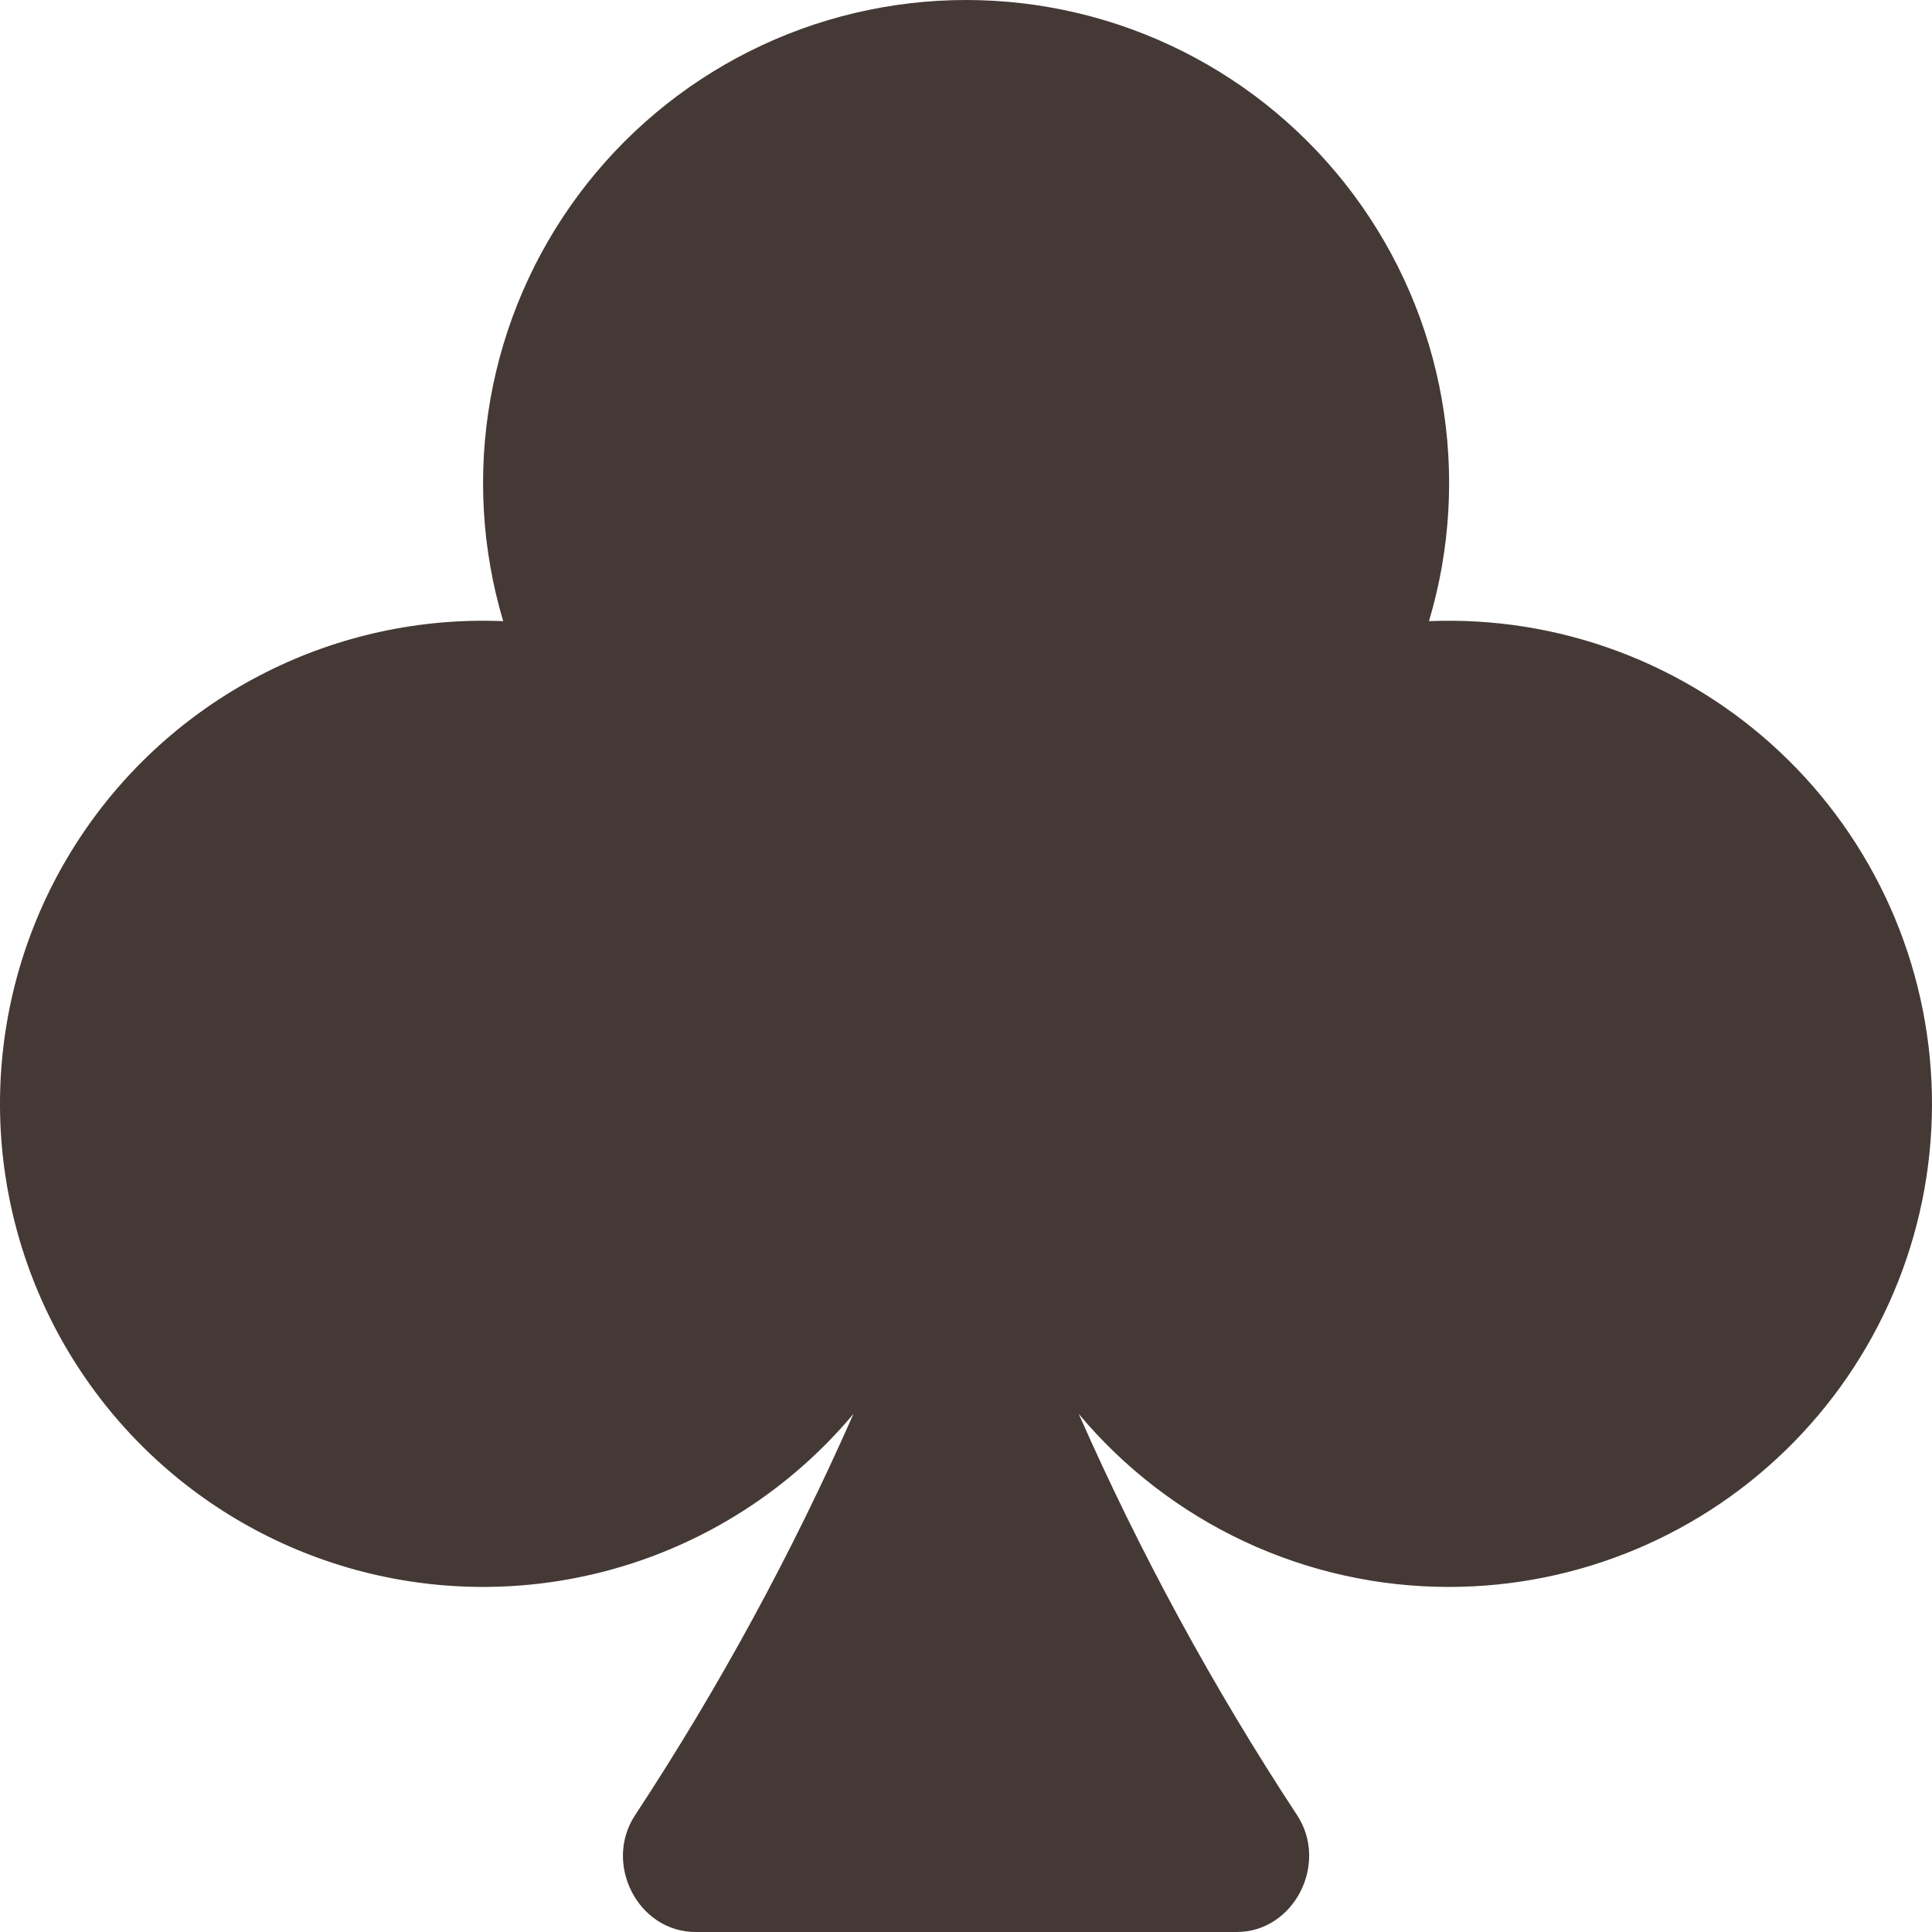
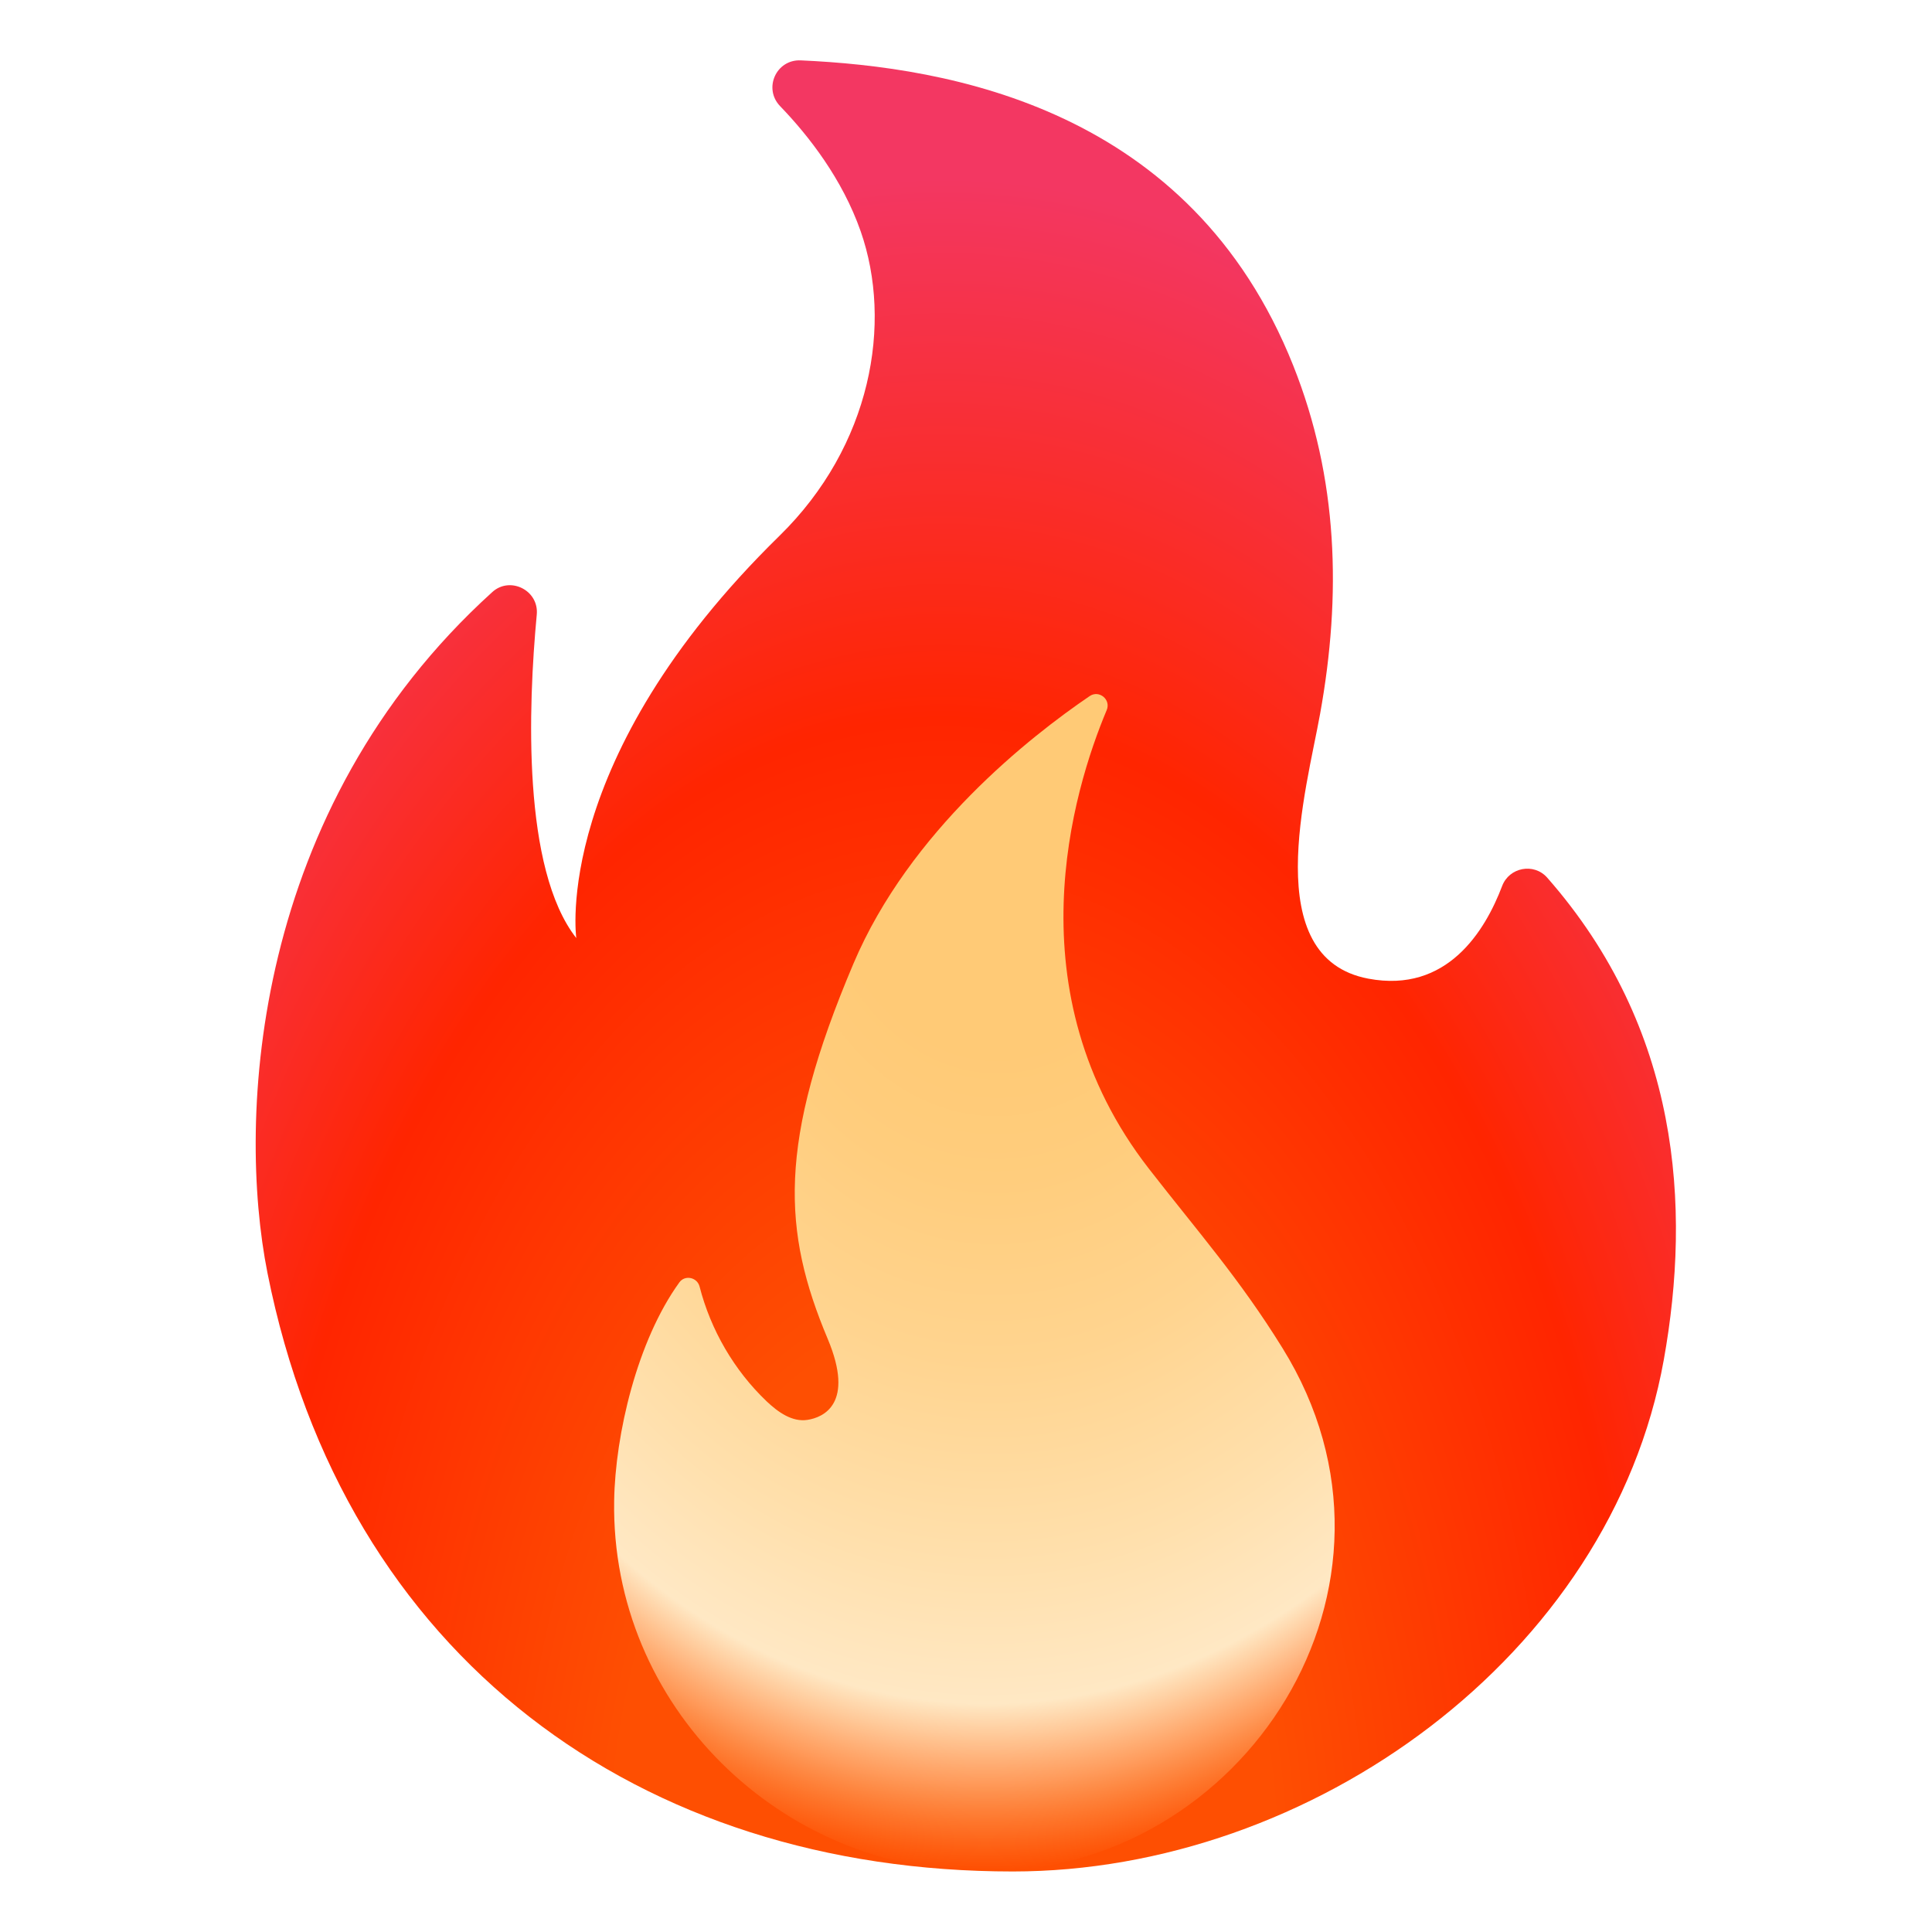
- <svg xmlns="http://www.w3.org/2000/svg" width="175" height="175" viewBox="0 0 175 175" fill="none">
-   <path d="M131.261 143.744C124.862 143.75 118.539 142.348 112.741 139.639C106.943 136.929 101.811 132.979 97.709 128.066C103.282 140.709 109.897 152.865 117.485 164.41C120.373 168.786 117.235 175 112.01 175H63.007C57.769 175 54.632 168.786 57.532 164.41C65.121 152.865 71.735 140.709 77.308 128.066C72.536 133.77 66.388 138.164 59.446 140.832C52.505 143.499 44.997 144.353 37.634 143.313C30.27 142.273 23.293 139.373 17.361 134.887C11.43 130.4 6.74 124.476 3.734 117.673C0.728 110.87 -0.495 103.413 0.181 96.006C0.858 88.599 3.41 81.487 7.599 75.341C11.787 69.195 17.472 64.218 24.118 60.88C30.764 57.543 38.151 55.954 45.581 56.265C43.633 49.734 43.238 42.837 44.426 36.126C45.615 29.415 48.355 23.074 52.427 17.61C56.499 12.145 61.792 7.707 67.882 4.649C73.973 1.592 80.694 0 87.509 0C94.323 0 101.044 1.592 107.135 4.649C113.225 7.707 118.518 12.145 122.59 17.61C126.662 23.074 129.402 29.415 130.591 36.126C131.779 42.837 131.384 49.734 129.436 56.265C135.253 56.024 141.058 56.946 146.514 58.978C151.969 61.009 156.965 64.109 161.207 68.096C165.45 72.082 168.854 76.876 171.221 82.195C173.587 87.514 174.869 93.252 174.99 99.073C175.112 104.894 174.071 110.68 171.928 116.093C169.785 121.507 166.584 126.438 162.511 130.598C158.439 134.758 153.577 138.064 148.211 140.321C142.845 142.579 137.083 143.742 131.261 143.744Z" fill="#443935" />
+ <svg xmlns="http://www.w3.org/2000/svg" width="150" height="150" viewBox="0 0 150 150" fill="none">
+   <path d="M41.673 47.73C41.005 54.855 40.536 67.465 44.743 72.832C44.743 72.832 42.763 58.98 60.517 41.602C67.665 34.605 69.317 25.09 66.821 17.953C65.403 13.91 62.814 10.57 60.564 8.238C59.251 6.867 60.259 4.605 62.169 4.687C73.724 5.203 92.45 8.414 100.407 28.383C103.9 37.148 104.157 46.207 102.493 55.418C101.439 61.301 97.689 74.379 106.243 75.984C112.349 77.133 115.302 72.281 116.626 68.789C117.177 67.336 119.087 66.973 120.118 68.133C130.431 79.863 131.31 93.68 129.177 105.574C125.052 128.566 101.767 145.301 78.634 145.301C49.735 145.301 26.732 128.766 20.767 98.836C18.364 86.754 19.583 62.848 38.216 45.973C39.599 44.707 41.861 45.832 41.673 47.73Z" fill="url(#paint0_radial_654_7801)" />
+   <path d="M89.191 90.727C78.539 77.016 83.308 61.371 85.922 55.137C86.273 54.316 85.336 53.543 84.597 54.047C80.016 57.164 70.629 64.5 66.258 74.824C60.34 88.781 60.761 95.613 64.266 103.957C66.375 108.984 63.926 110.051 62.695 110.238C61.5 110.426 60.398 109.629 59.519 108.797C57 106.395 55.183 103.266 54.316 99.891C54.129 99.164 53.179 98.965 52.746 99.563C49.465 104.098 47.765 111.375 47.683 116.52C47.426 132.422 60.562 145.313 76.453 145.313C96.48 145.313 111.07 123.164 99.562 104.648C96.222 99.258 93.082 95.731 89.191 90.727Z" fill="url(#paint1_radial_654_7801)" />
+   <defs>
+     <radialGradient id="paint0_radial_654_7801" cx="0" cy="0" r="1" gradientUnits="userSpaceOnUse" gradientTransform="translate(72.9105 145.665) rotate(-179.751) scale(82.7199 135.727)">
+       <stop offset="0.314" stop-color="#FE4F02" />
+       <stop offset="0.662" stop-color="#FF2500" />
+       <stop offset="0.972" stop-color="#F33762" />
+     </radialGradient>
+     <radialGradient id="paint1_radial_654_7801" cx="0" cy="0" r="1" gradientUnits="userSpaceOnUse" gradientTransform="translate(77.5543 63.3503) rotate(90.5787) scale(86.5503 65.1356)">
+       <stop offset="0.214" stop-color="#FFCA76" />
+       <stop offset="0.328" stop-color="#FFCD7D" />
+       <stop offset="0.487" stop-color="#FFD48F" />
+       <stop offset="0.672" stop-color="#FFE0AD" />
+       <stop offset="0.793" stop-color="#FFE8C4" />
+       <stop offset="0.822" stop-color="#FFE6BD" stop-opacity="0.804" />
+       <stop offset="0.863" stop-color="#FFDFAB" stop-opacity="0.529" />
+       <stop offset="0.91" stop-color="#FFD38D" stop-opacity="0.209" />
+       <stop offset="0.941" stop-color="#FFCA76" stop-opacity="0" />
+       <stop offset="1" stop-color="#FFCA76" stop-opacity="0" />
+     </radialGradient>
+   </defs>
</svg>
